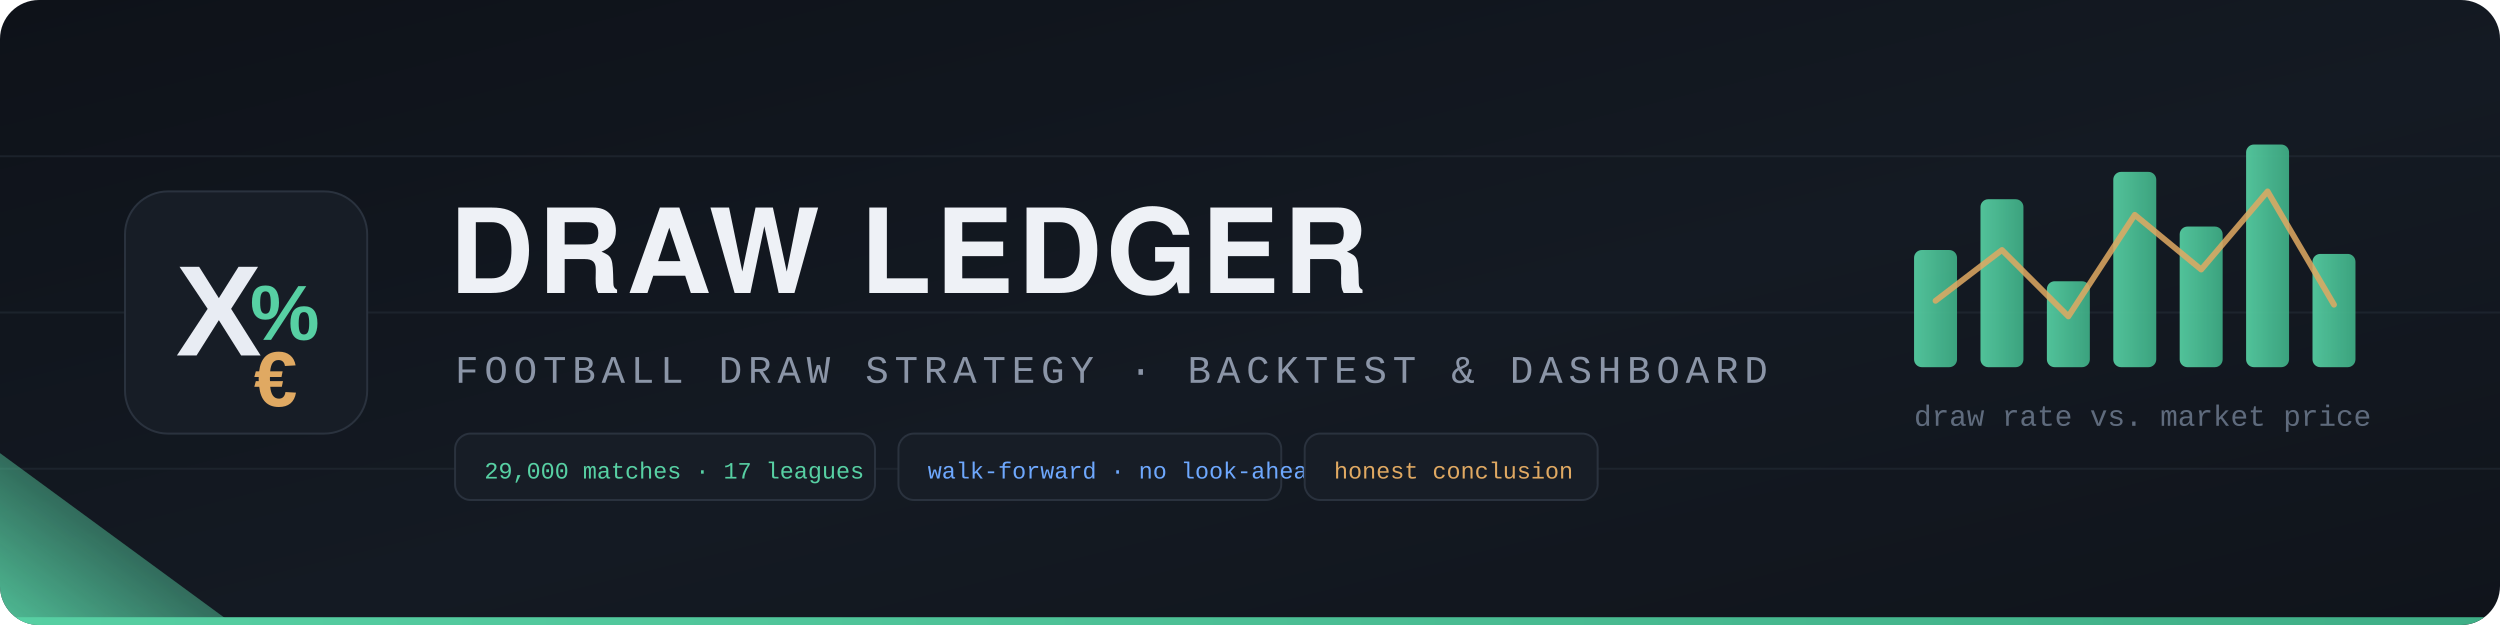
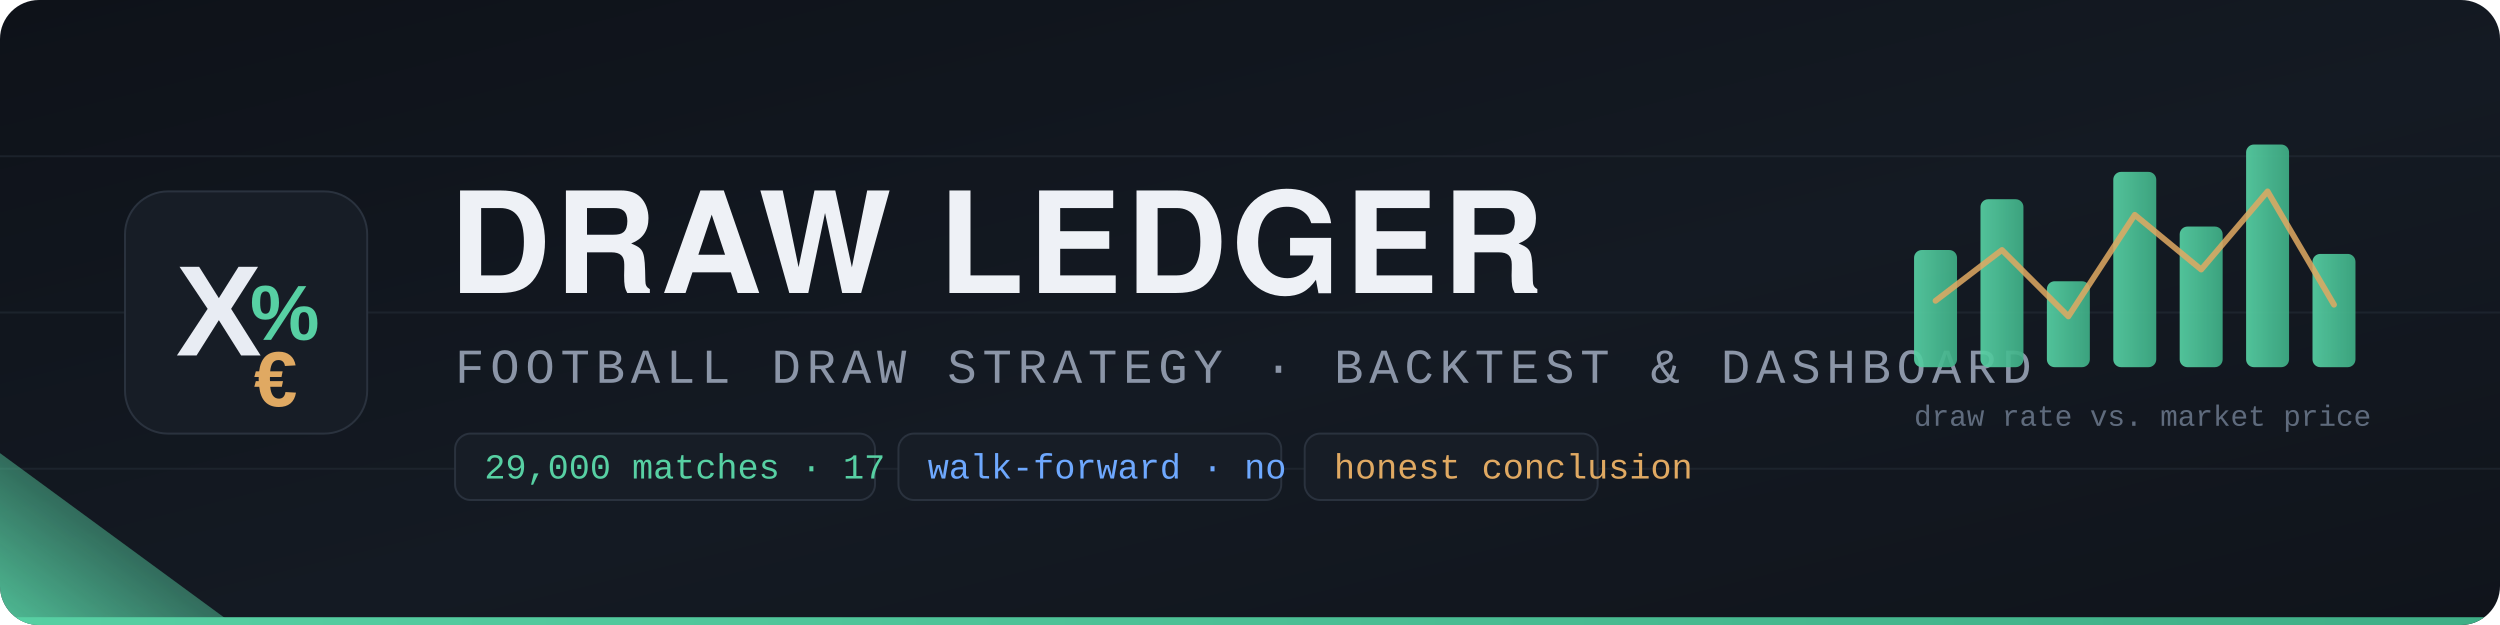
<svg xmlns="http://www.w3.org/2000/svg" viewBox="0 0 1280 320" width="1280" height="320" role="img" aria-label="Draw Ledger — Football Draw Strategy Backtest &amp; Dashboard">
  <defs>
    <linearGradient id="bg" x1="0" y1="0" x2="1" y2="1">
      <stop offset="0" stop-color="#0e1219" />
      <stop offset="0.55" stop-color="#141a23" />
      <stop offset="1" stop-color="#10141b" />
    </linearGradient>
    <linearGradient id="green" x1="0" y1="0" x2="1" y2="0">
      <stop offset="0" stop-color="#57d0a3" />
      <stop offset="1" stop-color="#3fae86" />
    </linearGradient>
    <linearGradient id="corner" x1="0" y1="1" x2="1" y2="0">
      <stop offset="0" stop-color="#57d0a3" />
      <stop offset="1" stop-color="#57d0a3" stop-opacity="0" />
    </linearGradient>
    <clipPath id="round">
      <rect width="1280" height="320" rx="20" />
    </clipPath>
  </defs>
  <g clip-path="url(#round)">
    <rect width="1280" height="320" fill="url(#bg)" />
    <g stroke="#232b36" stroke-width="1" opacity="0.6">
      <line x1="0" y1="80" x2="1280" y2="80" />
      <line x1="0" y1="160" x2="1280" y2="160" />
      <line x1="0" y1="240" x2="1280" y2="240" />
    </g>
    <path d="M0 320 L0 232 L120 320 Z" fill="url(#corner)" opacity="0.9" />
    <g transform="translate(70,104)">
      <rect x="-6" y="-6" width="124" height="124" rx="22" fill="#171d26" stroke="#2a323e" />
      <text x="20" y="78" font-family="'Arial Black',Arial,sans-serif" font-weight="900" font-size="66" fill="#e8ecf3">X</text>
      <text x="58" y="70" font-family="Arial,sans-serif" font-weight="800" font-size="40" fill="#57d0a3">%</text>
      <text x="60" y="104" font-family="Arial,sans-serif" font-weight="800" font-size="40" fill="#e0a962">€</text>
    </g>
    <g transform="translate(230,0)">
-       <text x="0" y="150" font-family="'Segoe UI',Helvetica,Arial,sans-serif" font-weight="800" font-size="60" letter-spacing="2" fill="#eef1f6">DRAW LEDGER</text>
-       <text x="3" y="196" font-family="'Consolas','Courier New',monospace" font-size="20" letter-spacing="3" fill="#8b95a7">FOOTBALL DRAW STRATEGY · BACKTEST &amp; DASHBOARD</text>
-       <g font-family="'Consolas','Courier New',monospace" font-size="12">
+       <text x="0" y="150" font-family="'Segoe UI',Helvetica,Arial,sans-serif" font-weight="800" font-size="72" letter-spacing="2" fill="#eef1f6">DRAW LEDGER</text>
+       <text x="3" y="196" font-family="'Consolas','Courier New',monospace" font-size="25" letter-spacing="3" fill="#8b95a7">FOOTBALL DRAW STRATEGY · BACKTEST &amp; DASHBOARD</text>
+       <g font-family="'Consolas','Courier New',monospace" font-size="18">
        <rect x="3" y="222" width="215" height="34" rx="8" fill="#171d26" stroke="#2a323e" />
        <text x="18" y="245" fill="#57d0a3">29,000 matches · 17 leagues</text>
        <rect x="230" y="222" width="196" height="34" rx="8" fill="#171d26" stroke="#2a323e" />
        <text x="245" y="245" fill="#6ea8fe">walk-forward · no look-ahead</text>
        <rect x="438" y="222" width="150" height="34" rx="8" fill="#171d26" stroke="#2a323e" />
        <text x="453" y="245" fill="#e0a962">honest conclusion</text>
      </g>
    </g>
    <g transform="translate(980,58)">
      <g fill="url(#green)" opacity="0.92">
        <rect x="0" y="70" width="22" height="60" rx="4" />
        <rect x="34" y="44" width="22" height="86" rx="4" />
        <rect x="68" y="86" width="22" height="44" rx="4" />
        <rect x="102" y="30" width="22" height="100" rx="4" />
        <rect x="136" y="58" width="22" height="72" rx="4" />
        <rect x="170" y="16" width="22" height="114" rx="4" />
        <rect x="204" y="72" width="22" height="58" rx="4" />
      </g>
      <polyline points="11,96 45,70 79,104 113,52 147,80 181,40 215,98" fill="none" stroke="#e0a962" stroke-width="3" stroke-linejoin="round" stroke-linecap="round" opacity="0.85" />
      <text x="0" y="160" font-family="'Consolas','Courier New',monospace" font-size="15" fill="#5f6b7d">draw rate vs. market price</text>
    </g>
    <rect x="0" y="316" width="1280" height="4" fill="url(#green)" />
  </g>
</svg>
